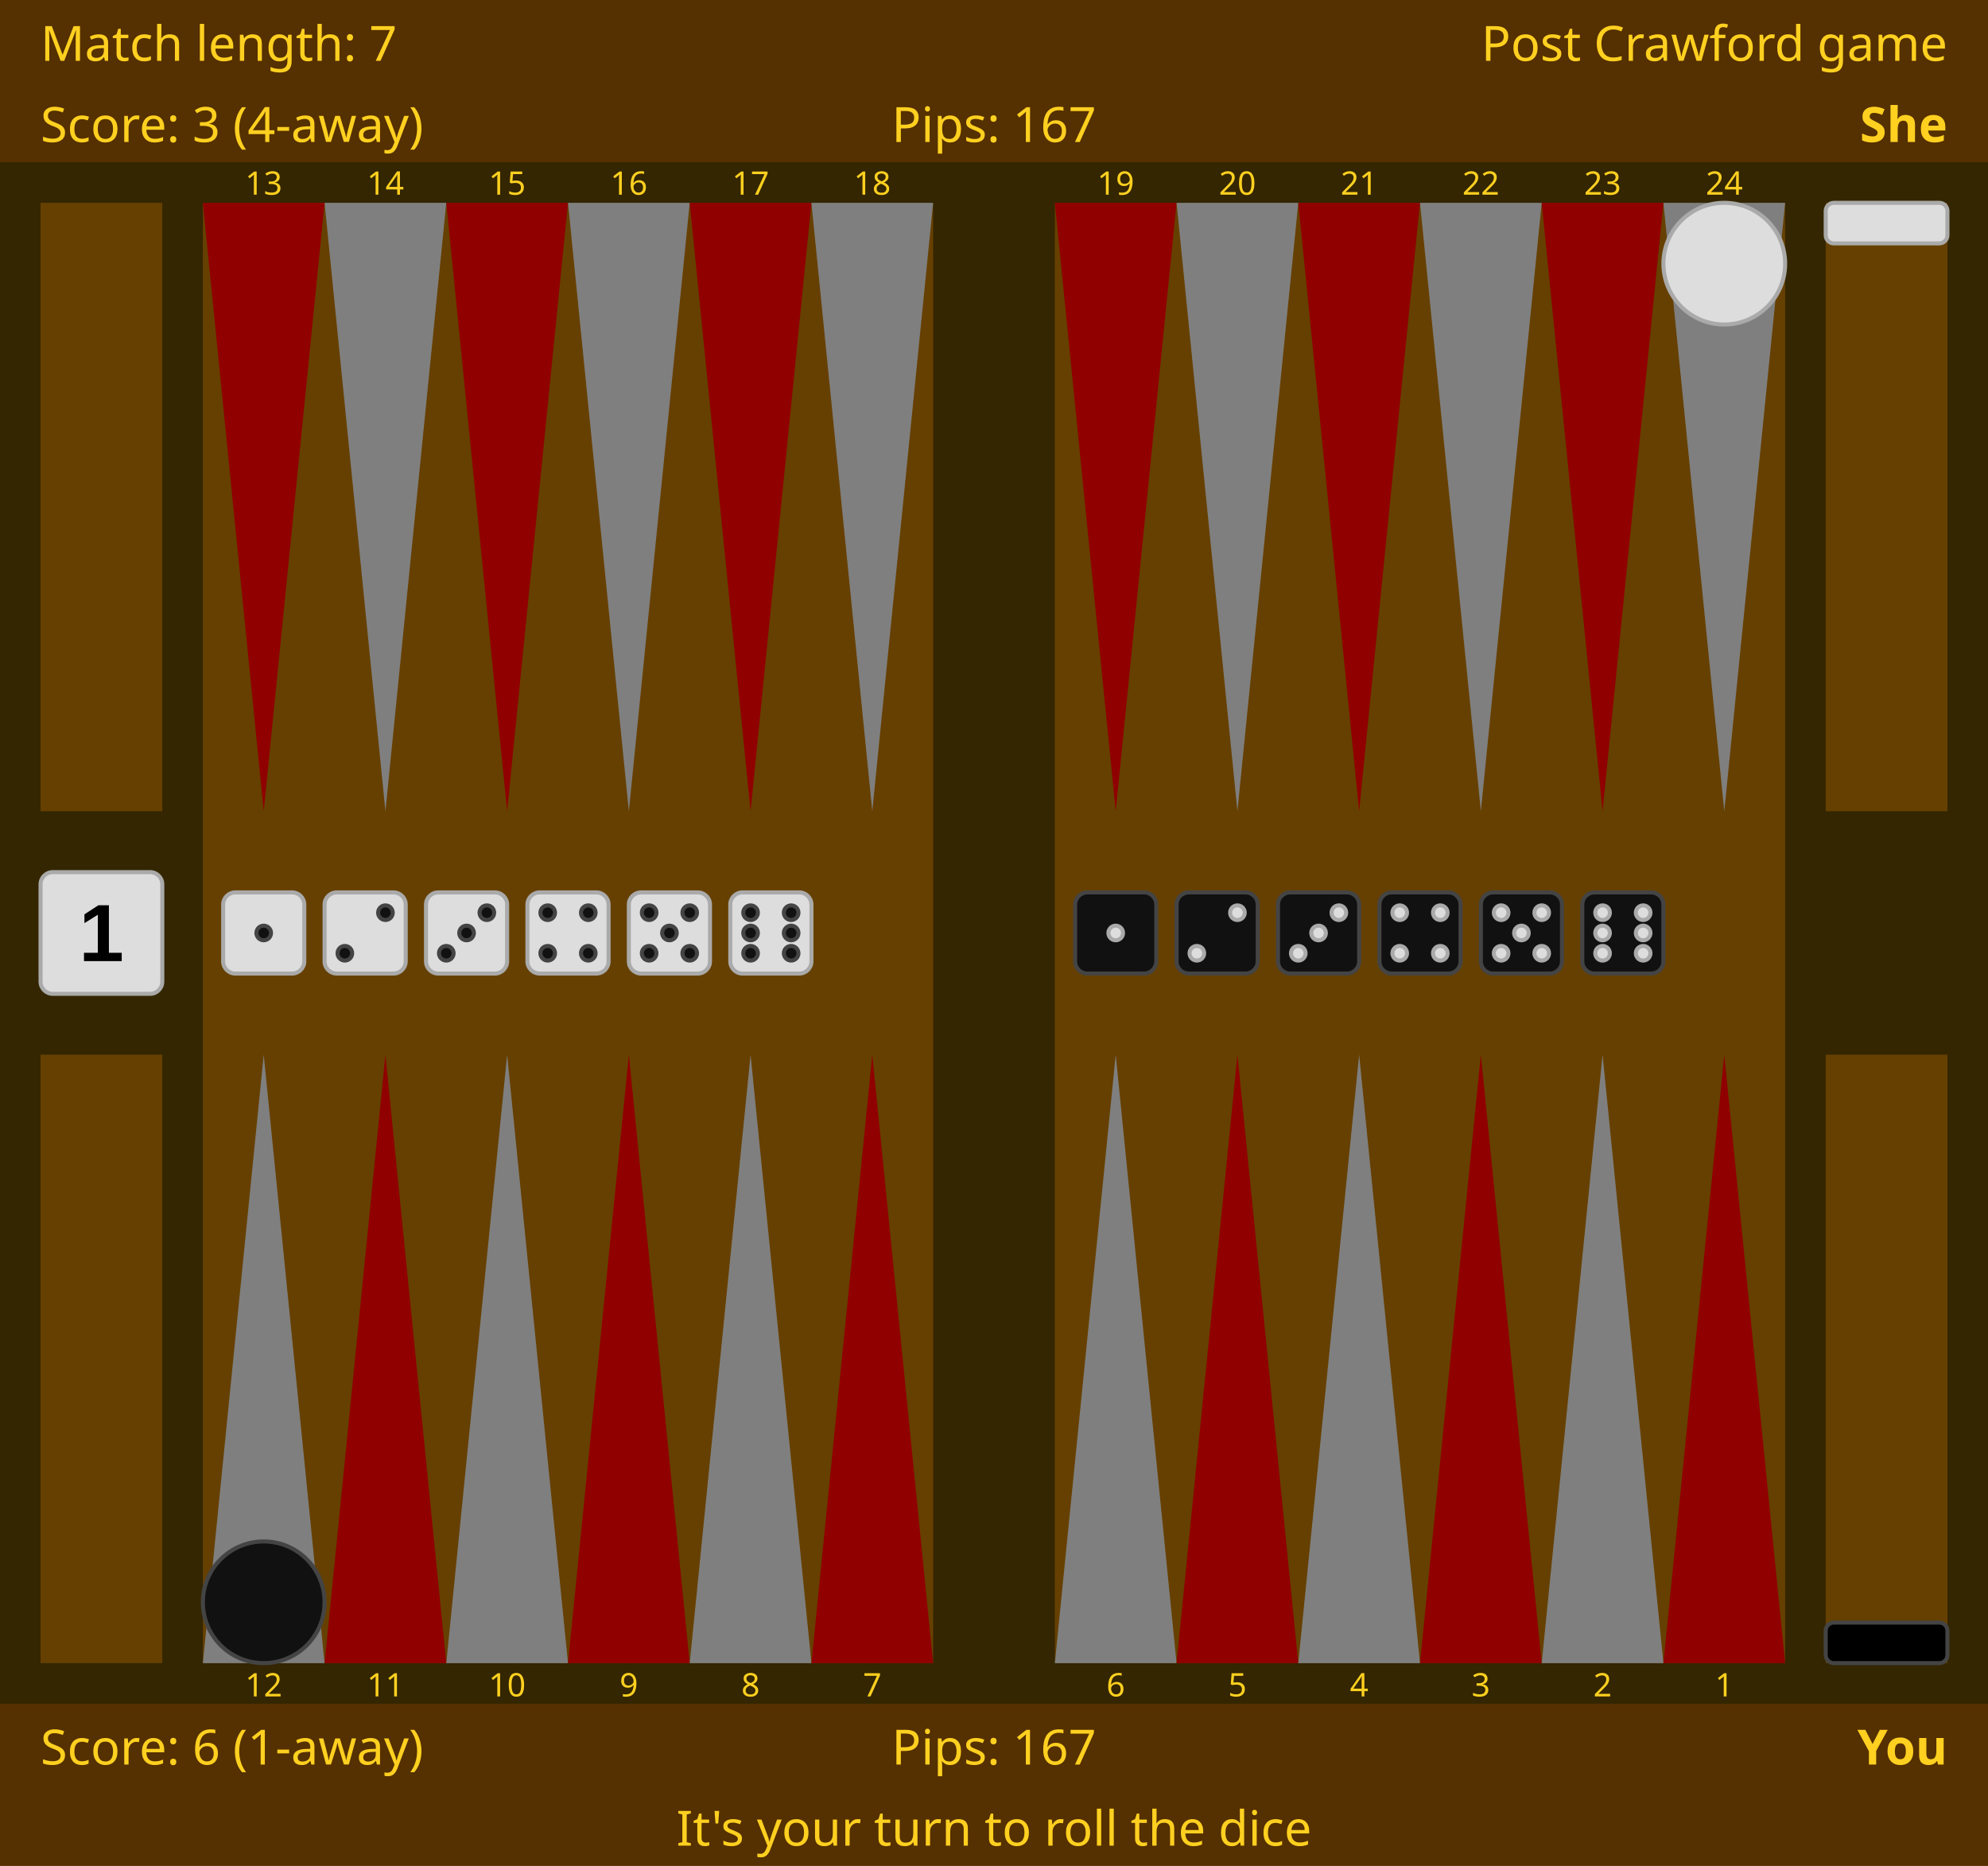
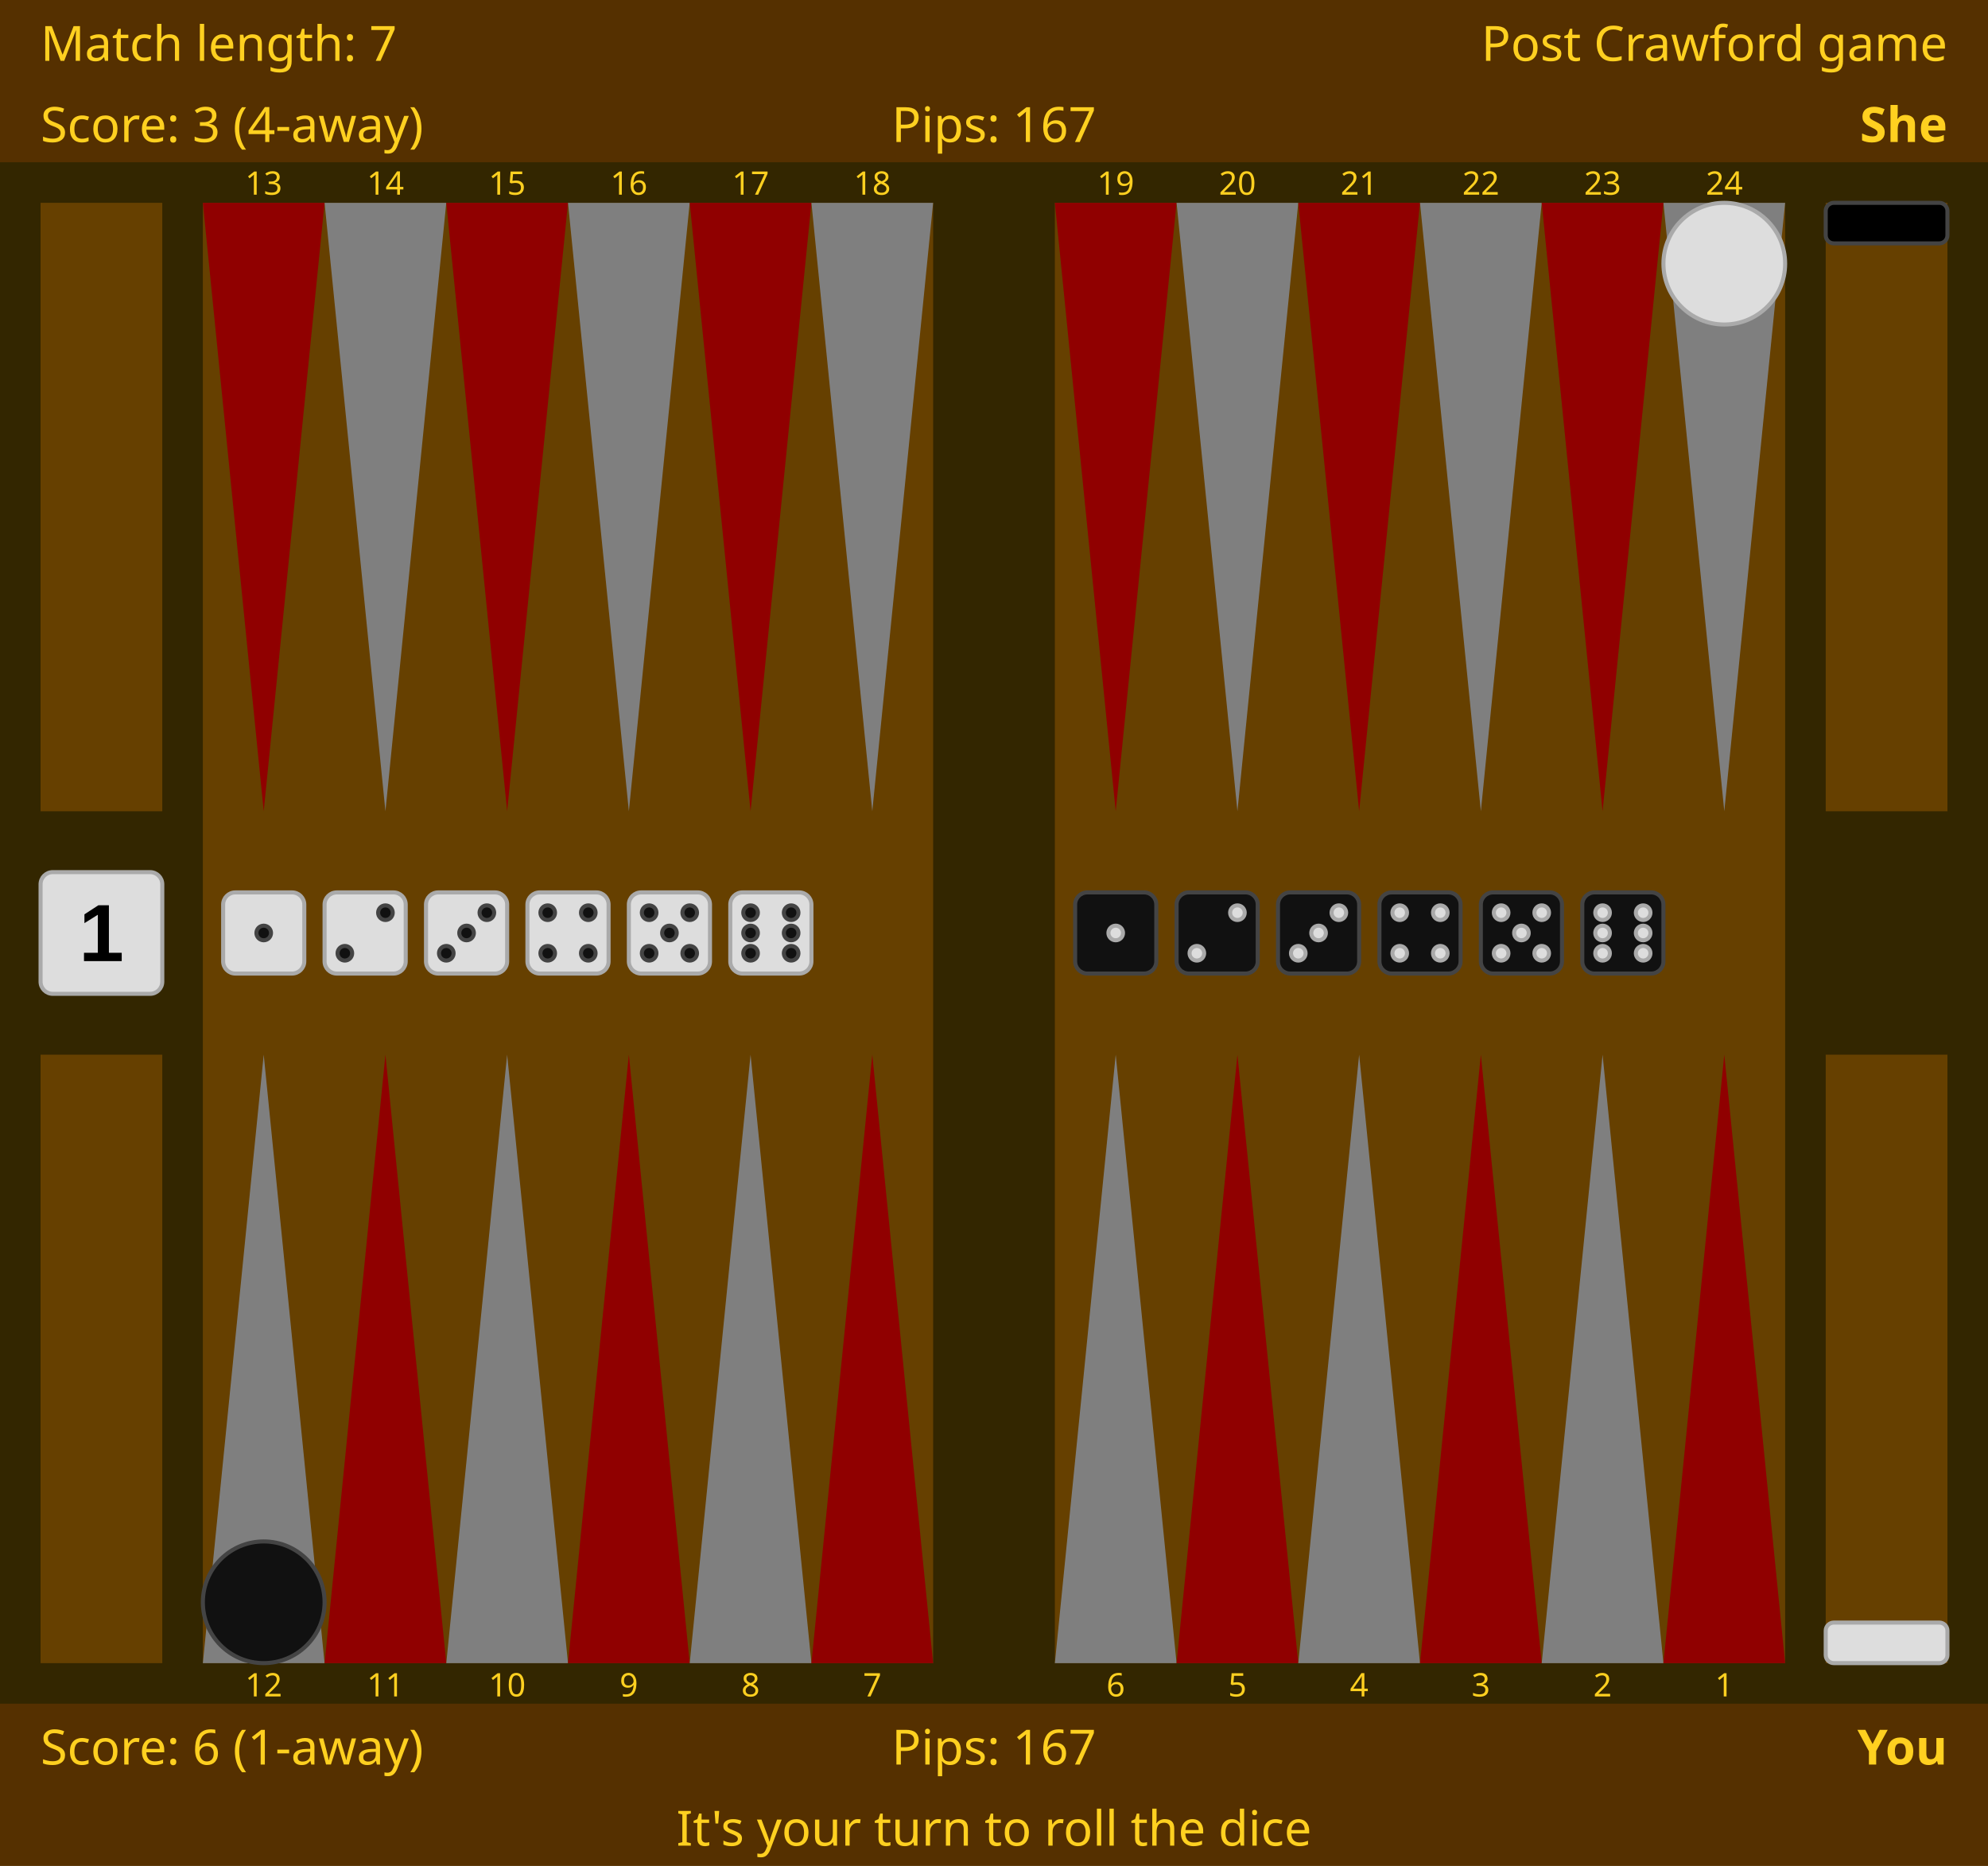
<svg xmlns="http://www.w3.org/2000/svg" viewBox="0 0 490 460" width="490" height="460">
  <rect width="490" height="460" fill="#553000" />
  <g>
    <text id="match_length" font-family="Verdana" font-size="12px" text-anchor="start" x="10" y="15" fill="#ffd020">Match length: 7</text>
    <text id="game_info" font-family="Verdana" font-size="12px" text-anchor="end" x="480" y="15" fill="#ffd020">Post Crawford game</text>
    <text id="score2" font-family="Verdana" font-size="12px" text-anchor="start" x="10" y="35" fill="#ffd020">Score: 3 (4-away)</text>
    <text id="pip2" font-family="Verdana" font-size="12px" text-anchor="middle" x="245" y="35" fill="#ffd020">Pips: 167</text>
    <text id="player2" font-family="Verdana" font-weight="bold" font-size="12px" text-anchor="end" x="480" y="35" fill="#ffd020">She</text>
  </g>
  <g transform="translate(0, 420)">
    <text id="score1" font-family="Verdana" font-size="12px" text-anchor="start" x="10" y="15" fill="#ffd020">Score: 6 (1-away)</text>
    <text id="pip1" font-family="Verdana" font-size="12px" text-anchor="middle" x="245" y="15" fill="#ffd020">Pips: 167</text>
    <text id="player1" font-family="Verdana" font-weight="bold" font-size="12px" text-anchor="end" x="480" y="15" fill="#ffd020">You</text>
    <text id="status-bar" font-family="Verdana" font-size="12px" text-anchor="middle" x="245" y="35" fill="#ffd020">It's your turn to roll the dice</text>
  </g>
  <g transform="translate(0, 40)">
    <rect width="490" height="380" fill="#332600" />
    <rect height="150" width="30" y="10" x="10" fill="#664000" />
    <rect height="150" width="30" y="220" x="10" fill="#664000" />
    <rect height="150" width="30" y="10" x="450" fill="#664000" />
    <rect height="150" width="30" y="220" x="450" fill="#664000" />
    <rect height="360" width="180" y="10" x="50" fill="#664000" />
    <rect height="360" width="180" y="10" x="260" fill="#664000" />
    <text id="text13" font-family="Verdana" font-size="8px" text-anchor="middle" x="65" y="8" fill="#ffd020">13</text>
    <polygon points=" 50,10  80,10  65,160" fill="#900000" />
    <text id="text14" font-family="Verdana" font-size="8px" text-anchor="middle" x="95" y="8" fill="#ffd020">14</text>
    <polygon points=" 80,10 110,10  95,160" fill="#7f7f7f" />
    <text id="text15" font-family="Verdana" font-size="8px" text-anchor="middle" x="125" y="8" fill="#ffd020">15</text>
    <polygon points="110,10 140,10 125,160" fill="#900000" />
    <text id="text16" font-family="Verdana" font-size="8px" text-anchor="middle" x="155" y="8" fill="#ffd020">16</text>
    <polygon points="140,10 170,10 155,160" fill="#7f7f7f" />
    <text id="text17" font-family="Verdana" font-size="8px" text-anchor="middle" x="185" y="8" fill="#ffd020">17</text>
    <polygon points="170,10 200,10 185,160" fill="#900000" />
    <text id="text18" font-family="Verdana" font-size="8px" text-anchor="middle" x="215" y="8" fill="#ffd020">18</text>
    <polygon points="200,10 230,10 215,160" fill="#7f7f7f" />
    <text id="text19" font-family="Verdana" font-size="8px" text-anchor="middle" x="275" y="8" fill="#ffd020">19</text>
    <polygon points="260,10 290,10 275,160" fill="#900000" />
    <text id="text20" font-family="Verdana" font-size="8px" text-anchor="middle" x="305" y="8" fill="#ffd020">20</text>
    <polygon points="290,10 320,10 305,160" fill="#7f7f7f" />
    <text id="text21" font-family="Verdana" font-size="8px" text-anchor="middle" x="335" y="8" fill="#ffd020">21</text>
    <polygon points="320,10 350,10 335,160" fill="#900000" />
    <text id="text22" font-family="Verdana" font-size="8px" text-anchor="middle" x="365" y="8" fill="#ffd020">22</text>
    <polygon points="350,10 380,10 365,160" fill="#7f7f7f" />
    <text id="text23" font-family="Verdana" font-size="8px" text-anchor="middle" x="395" y="8" fill="#ffd020">23</text>
    <polygon points="380,10 410,10 395,160" fill="#900000" />
    <text id="text24" font-family="Verdana" font-size="8px" text-anchor="middle" x="425" y="8" fill="#ffd020">24</text>
    <polygon points="410,10 440,10 425,160" fill="#7f7f7f" id="point24" />
    <text id="text12" font-family="Verdana" font-size="8px" text-anchor="middle" dominant-baseline="hanging" x="65" y="372" fill="#ffd020">12</text>
    <polygon points=" 50,370  80,370  65,220" fill="#7f7f7f" id="point12" />
    <text id="text11" font-family="Verdana" font-size="8px" text-anchor="middle" dominant-baseline="hanging" x="95" y="372" fill="#ffd020">11</text>
    <polygon points=" 80,370 110,370  95,220" fill="#900000" />
    <text id="text10" font-family="Verdana" font-size="8px" text-anchor="middle" dominant-baseline="hanging" x="125" y="372" fill="#ffd020">10</text>
    <polygon points="110,370 140,370 125,220" fill="#7f7f7f" />
    <text id="text9" font-family="Verdana" font-size="8px" text-anchor="middle" dominant-baseline="hanging" x="155" y="372" fill="#ffd020">9</text>
    <polygon points="140,370 170,370 155,220" fill="#900000" />
    <text id="text8" font-family="Verdana" font-size="8px" text-anchor="middle" dominant-baseline="hanging" x="185" y="372" fill="#ffd020">8</text>
    <polygon points="170,370 200,370 185,220" fill="#7f7f7f" />
    <text id="text7" font-family="Verdana" font-size="8px" text-anchor="middle" dominant-baseline="hanging" x="215" y="372" fill="#ffd020">7</text>
    <polygon points="200,370 230,370 215,220" fill="#900000" />
    <text id="text6" font-family="Verdana" font-size="8px" text-anchor="middle" dominant-baseline="hanging" x="275" y="372" fill="#ffd020">6</text>
    <polygon points="260,370 290,370 275,220" fill="#7f7f7f" />
    <text id="text5" font-family="Verdana" font-size="8px" text-anchor="middle" dominant-baseline="hanging" x="305" y="372" fill="#ffd020">5</text>
    <polygon points="290,370 320,370 305,220" fill="#900000" />
    <text id="text4" font-family="Verdana" font-size="8px" text-anchor="middle" dominant-baseline="hanging" x="335" y="372" fill="#ffd020">4</text>
    <polygon points="320,370 350,370 335,220" fill="#7f7f7f" />
    <text id="text3" font-family="Verdana" font-size="8px" text-anchor="middle" dominant-baseline="hanging" x="365" y="372" fill="#ffd020">3</text>
    <polygon points="350,370 380,370 365,220" fill="#900000" />
    <text id="text2" font-family="Verdana" font-size="8px" text-anchor="middle" dominant-baseline="hanging" x="395" y="372" fill="#ffd020">2</text>
    <polygon points="380,370 410,370 395,220" fill="#7f7f7f" />
    <text id="text1" font-family="Verdana" font-size="8px" text-anchor="middle" dominant-baseline="hanging" x="425" y="372" fill="#ffd020">1</text>
    <polygon points="410,370 440,370 425,220" fill="#900000" id="point1" />
    <g id="checker_w_flat">
      <circle stroke="#aaaaaa" stroke-width="1" fill="#dddddd" r="15" cy="25" cx="425" />
    </g>
-     <g id="checker_w_home">
-       <rect stroke="#aaaaaa" stroke-width="1" fill="#dddddd" rx="2" ry="2" x="450" y="10" height="10" width="30" />
+     <g id="checker_b_home">
+       <rect stroke="#444444" stroke-width="1" fille="#111111" rx="2" ry="2" x="450" y="10" height="10" width="30" />
    </g>
    <g id="checker_b_flat">
      <circle stroke="#444444" stroke-width="1" fill="#111111" r="15" cy="355" cx="65" />
    </g>
-     <g id="checker_b_home">
-       <rect stroke="#444444" stroke-width="1" fille="#111111" rx="2" ry="2" x="450" y="360" height="10" width="30" />
+     <g id="checker_w_home">
+       <rect stroke="#aaaaaa" stroke-width="1" fill="#dddddd" rx="2" ry="2" x="450" y="360" height="10" width="30" />
    </g>
    <g id="die_w_1">
      <rect stroke="#aaaaaa" stroke-width="1" fill="#dddddd" ry="3" rx="3" height="20" width="20" y="180" x="55" />
      <circle stroke="#444444" stroke-width="1" fill="#111111" r="1.8" cy="190" cx="65" />
    </g>
    <g id="die_w_2">
      <rect stroke="#aaaaaa" stroke-width="1" fill="#dddddd" ry="3" rx="3" height="20" width="20" y="180" x="80" />
      <circle stroke="#444444" stroke-width="1" fill="#111111" r="1.8" cy="195" cx="85" />
      <circle stroke="#444444" stroke-width="1" fill="#111111" r="1.8" cy="185" cx="95" />
    </g>
    <g id="die_w_3">
      <rect stroke="#aaaaaa" stroke-width="1" fill="#dddddd" ry="3" rx="3" height="20" width="20" y="180" x="105" />
      <circle stroke="#444444" stroke-width="1" fill="#111111" r="1.8" cy="195" cx="110" />
      <circle stroke="#444444" stroke-width="1" fill="#111111" r="1.8" cy="190" cx="115" />
      <circle stroke="#444444" stroke-width="1" fill="#111111" r="1.8" cy="185" cx="120" />
    </g>
    <g id="die_w_4">
      <rect stroke="#aaaaaa" stroke-width="1" fill="#dddddd" ry="3" rx="3" height="20" width="20" y="180" x="130" />
      <circle stroke="#444444" stroke-width="1" fill="#111111" r="1.8" cy="195" cx="135" />
      <circle stroke="#444444" stroke-width="1" fill="#111111" r="1.8" cy="195" cx="145" />
      <circle stroke="#444444" stroke-width="1" fill="#111111" r="1.8" cy="185" cx="135" />
      <circle stroke="#444444" stroke-width="1" fill="#111111" r="1.8" cy="185" cx="145" />
    </g>
    <g id="die_w_5">
      <rect stroke="#aaaaaa" stroke-width="1" fill="#dddddd" ry="3" rx="3" height="20" width="20" y="180" x="155" />
      <circle stroke="#444444" stroke-width="1" fill="#111111" r="1.8" cy="195" cx="160" />
      <circle stroke="#444444" stroke-width="1" fill="#111111" r="1.8" cy="195" cx="170" />
      <circle stroke="#444444" stroke-width="1" fill="#111111" r="1.8" cy="190" cx="165" />
      <circle stroke="#444444" stroke-width="1" fill="#111111" r="1.8" cy="185" cx="160" />
      <circle stroke="#444444" stroke-width="1" fill="#111111" r="1.8" cy="185" cx="170" />
    </g>
    <g id="die_w_6">
      <rect stroke="#aaaaaa" stroke-width="1" fill="#dddddd" ry="3" rx="3" height="20" width="20" y="180" x="180" />
      <circle stroke="#444444" stroke-width="1" fill="#111111" r="1.8" cy="195" cx="185" />
      <circle stroke="#444444" stroke-width="1" fill="#111111" r="1.8" cy="195" cx="195" />
      <circle stroke="#444444" stroke-width="1" fill="#111111" r="1.8" cy="190" cx="185" />
      <circle stroke="#444444" stroke-width="1" fill="#111111" r="1.8" cy="190" cx="195" />
      <circle stroke="#444444" stroke-width="1" fill="#111111" r="1.8" cy="185" cx="185" />
      <circle stroke="#444444" stroke-width="1" fill="#111111" r="1.8" cy="185" cx="195" />
    </g>
    <g id="die_b_1">
      <rect stroke="#444444" stroke-width="1" fill="#111111" ry="3" rx="3" height="20" width="20" y="180" x="265" />
      <circle stroke="#aaaaaa" stroke-width="1" fill="#dddddd" r="1.8" cy="190" cx="275" />
    </g>
    <g id="die_b_2">
      <rect stroke="#444444" stroke-width="1" fill="#111111" ry="3" rx="3" height="20" width="20" y="180" x="290" />
      <circle stroke="#aaaaaa" stroke-width="1" fill="#dddddd" r="1.8" cy="195" cx="295" />
      <circle stroke="#aaaaaa" stroke-width="1" fill="#dddddd" r="1.8" cy="185" cx="305" />
    </g>
    <g id="die_b_3">
      <rect stroke="#444444" stroke-width="1" fill="#111111" ry="3" rx="3" height="20" width="20" y="180" x="315" />
      <circle stroke="#aaaaaa" stroke-width="1" fill="#dddddd" r="1.8" cy="195" cx="320" />
      <circle stroke="#aaaaaa" stroke-width="1" fill="#dddddd" r="1.8" cy="190" cx="325" />
      <circle stroke="#aaaaaa" stroke-width="1" fill="#dddddd" r="1.8" cy="185" cx="330" />
    </g>
    <g id="die_b_4">
      <rect stroke="#444444" stroke-width="1" fill="#111111" ry="3" rx="3" height="20" width="20" y="180" x="340" />
      <circle stroke="#aaaaaa" stroke-width="1" fill="#dddddd" r="1.8" cy="195" cx="345" />
      <circle stroke="#aaaaaa" stroke-width="1" fill="#dddddd" r="1.8" cy="195" cx="355" />
      <circle stroke="#aaaaaa" stroke-width="1" fill="#dddddd" r="1.8" cy="185" cx="345" />
      <circle stroke="#aaaaaa" stroke-width="1" fill="#dddddd" r="1.8" cy="185" cx="355" />
    </g>
    <g id="die_b_5">
      <rect stroke="#444444" stroke-width="1" fill="#111111" ry="3" rx="3" height="20" width="20" y="180" x="365" />
      <circle stroke="#aaaaaa" stroke-width="1" fill="#dddddd" r="1.8" cy="195" cx="370" />
      <circle stroke="#aaaaaa" stroke-width="1" fill="#dddddd" r="1.8" cy="195" cx="380" />
      <circle stroke="#aaaaaa" stroke-width="1" fill="#dddddd" r="1.8" cy="190" cx="375" />
      <circle stroke="#aaaaaa" stroke-width="1" fill="#dddddd" r="1.8" cy="185" cx="370" />
      <circle stroke="#aaaaaa" stroke-width="1" fill="#dddddd" r="1.8" cy="185" cx="380" />
    </g>
    <g id="die_b_6">
      <rect stroke="#444444" stroke-width="1" fill="#111111" ry="3" rx="3" height="20" width="20" y="180" x="390" />
      <circle stroke="#aaaaaa" stroke-width="1" fill="#dddddd" r="1.8" cy="195" cx="395" />
      <circle stroke="#aaaaaa" stroke-width="1" fill="#dddddd" r="1.8" cy="195" cx="405" />
      <circle stroke="#aaaaaa" stroke-width="1" fill="#dddddd" r="1.8" cy="190" cx="395" />
      <circle stroke="#aaaaaa" stroke-width="1" fill="#dddddd" r="1.8" cy="190" cx="405" />
      <circle stroke="#aaaaaa" stroke-width="1" fill="#dddddd" r="1.8" cy="185" cx="395" />
      <circle stroke="#aaaaaa" stroke-width="1" fill="#dddddd" r="1.8" cy="185" cx="405" />
    </g>
    <g id="cube">
      <rect stroke="#aaaaaa" stroke-width="1" fill="#dddddd" rx="3" ry="3" width="30" height="30" x="10" y="175" />
      <text x="25" y="190" id="cube-value" text-anchor="middle" font-size="20px" color="111111" font-family="Arial" font-weight="bold" dominant-baseline="central">1</text>
    </g>
  </g>
</svg>
